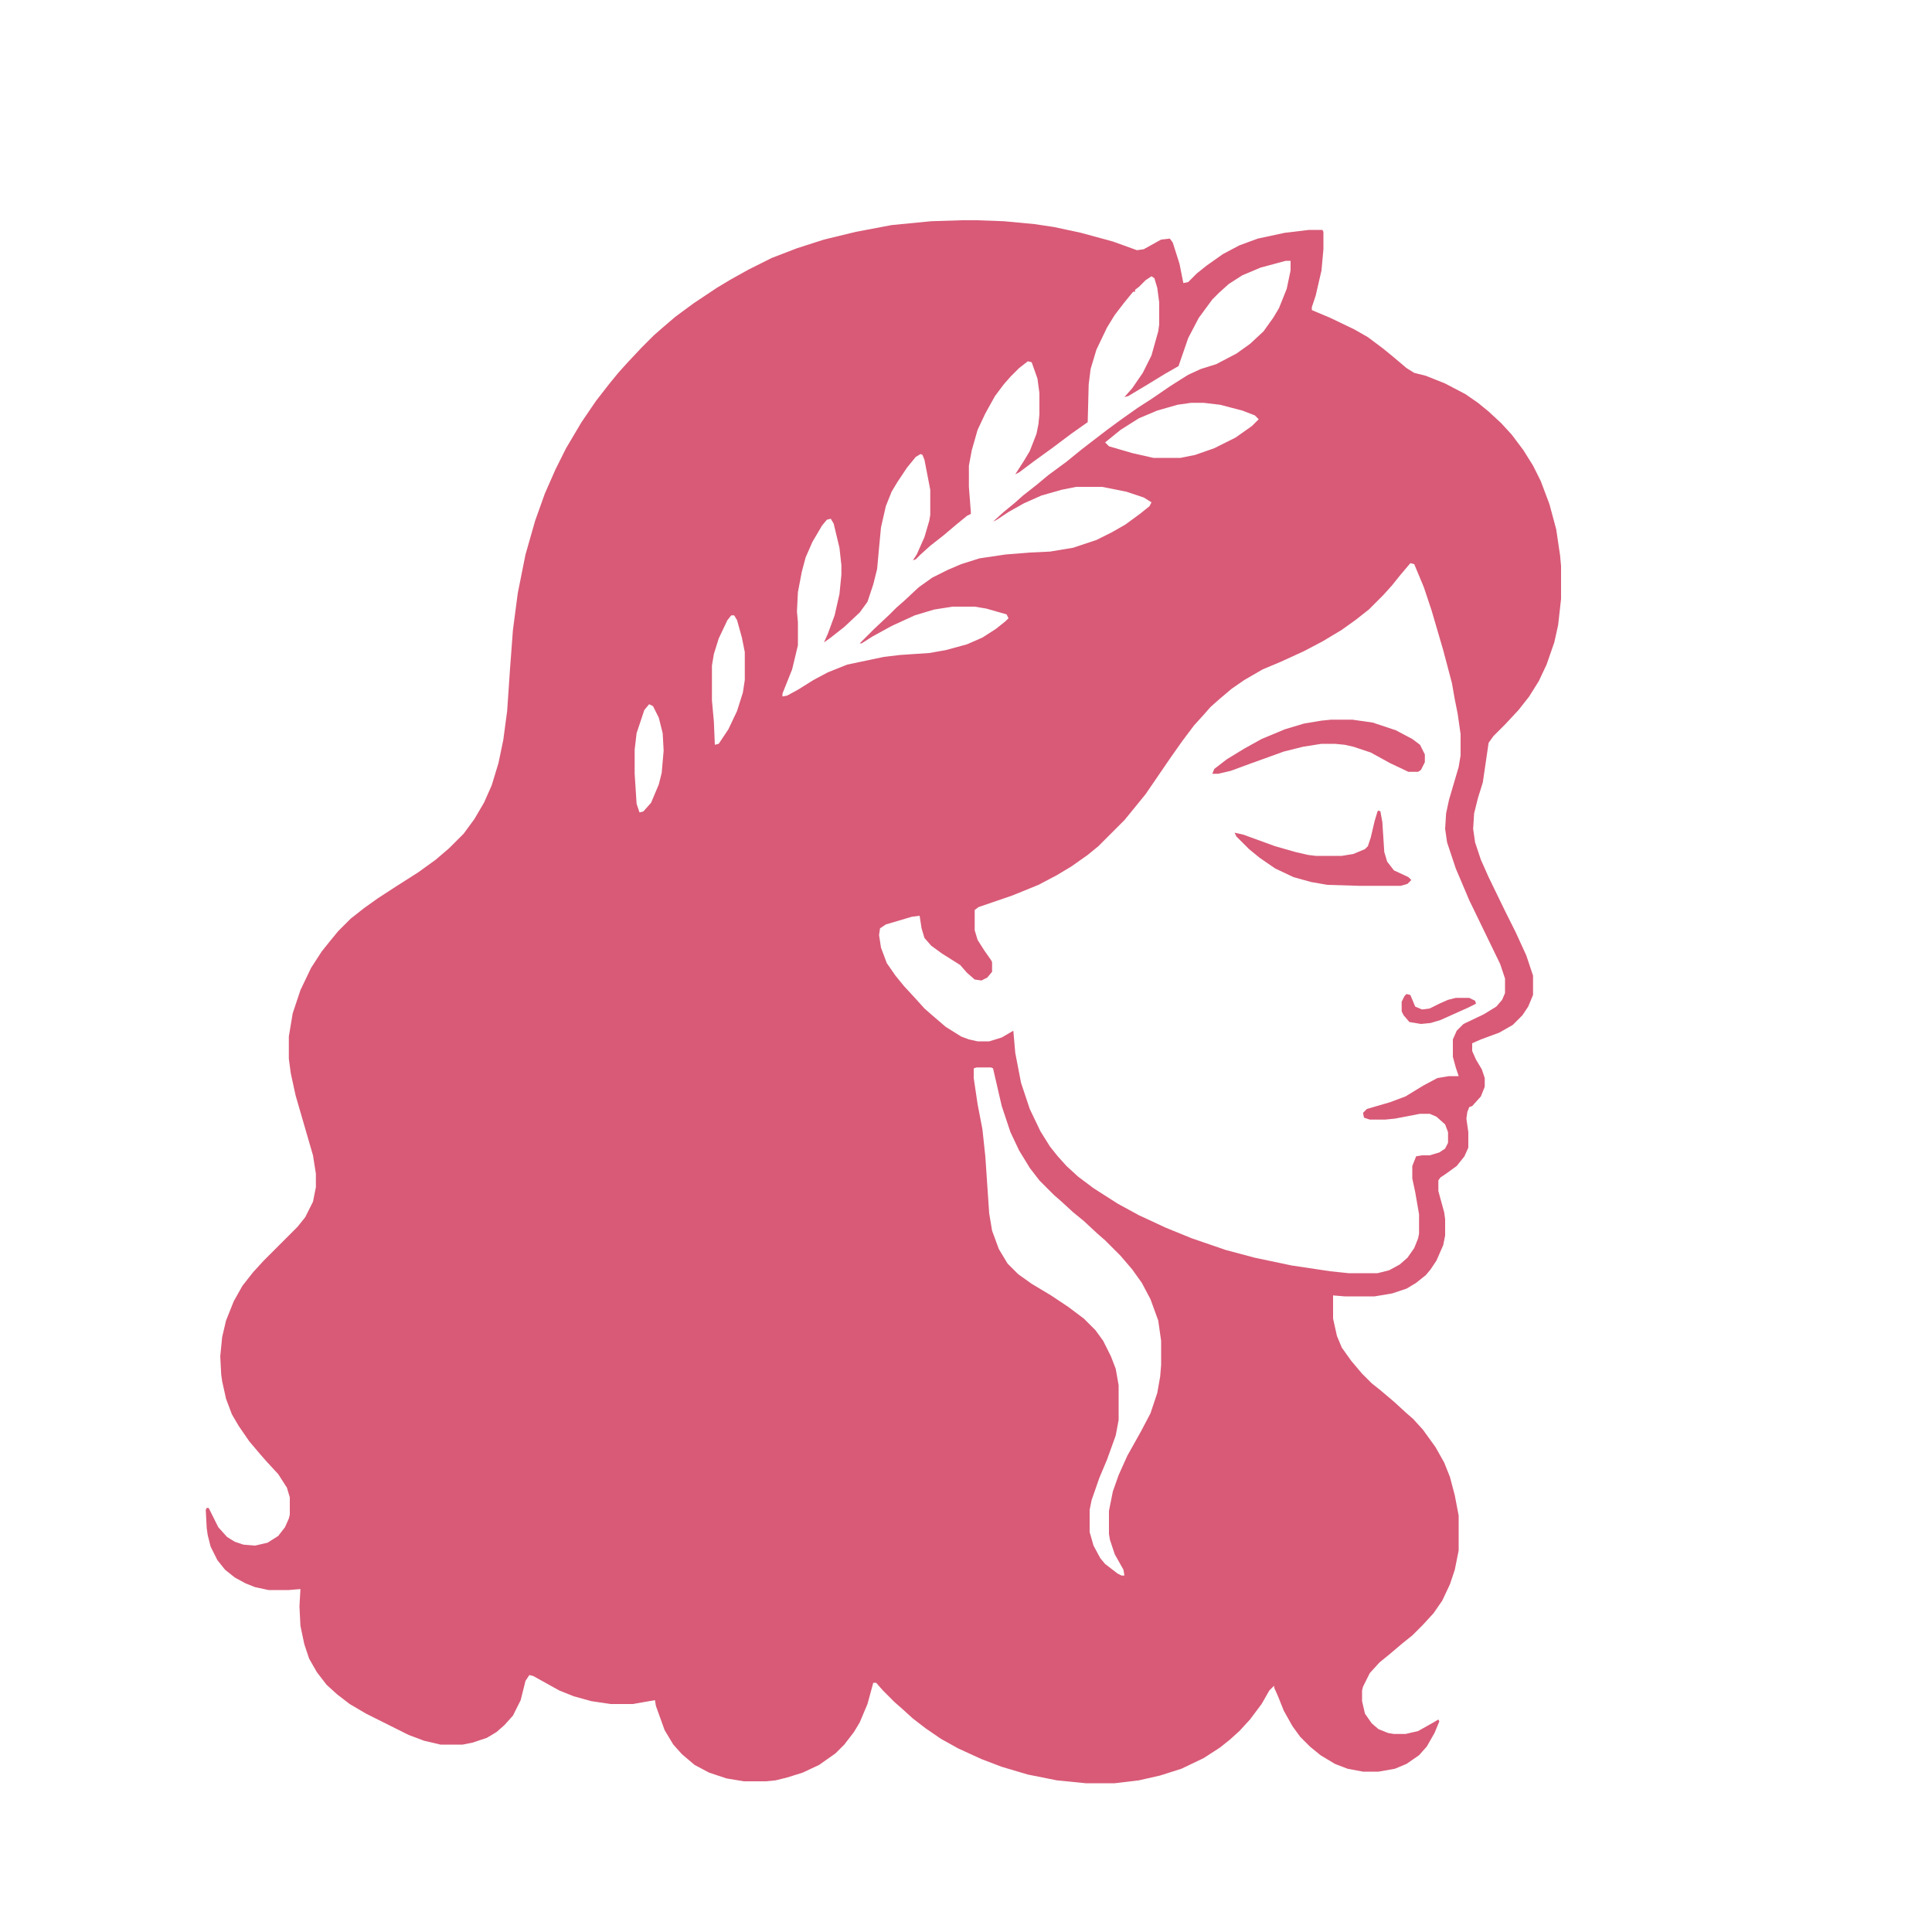
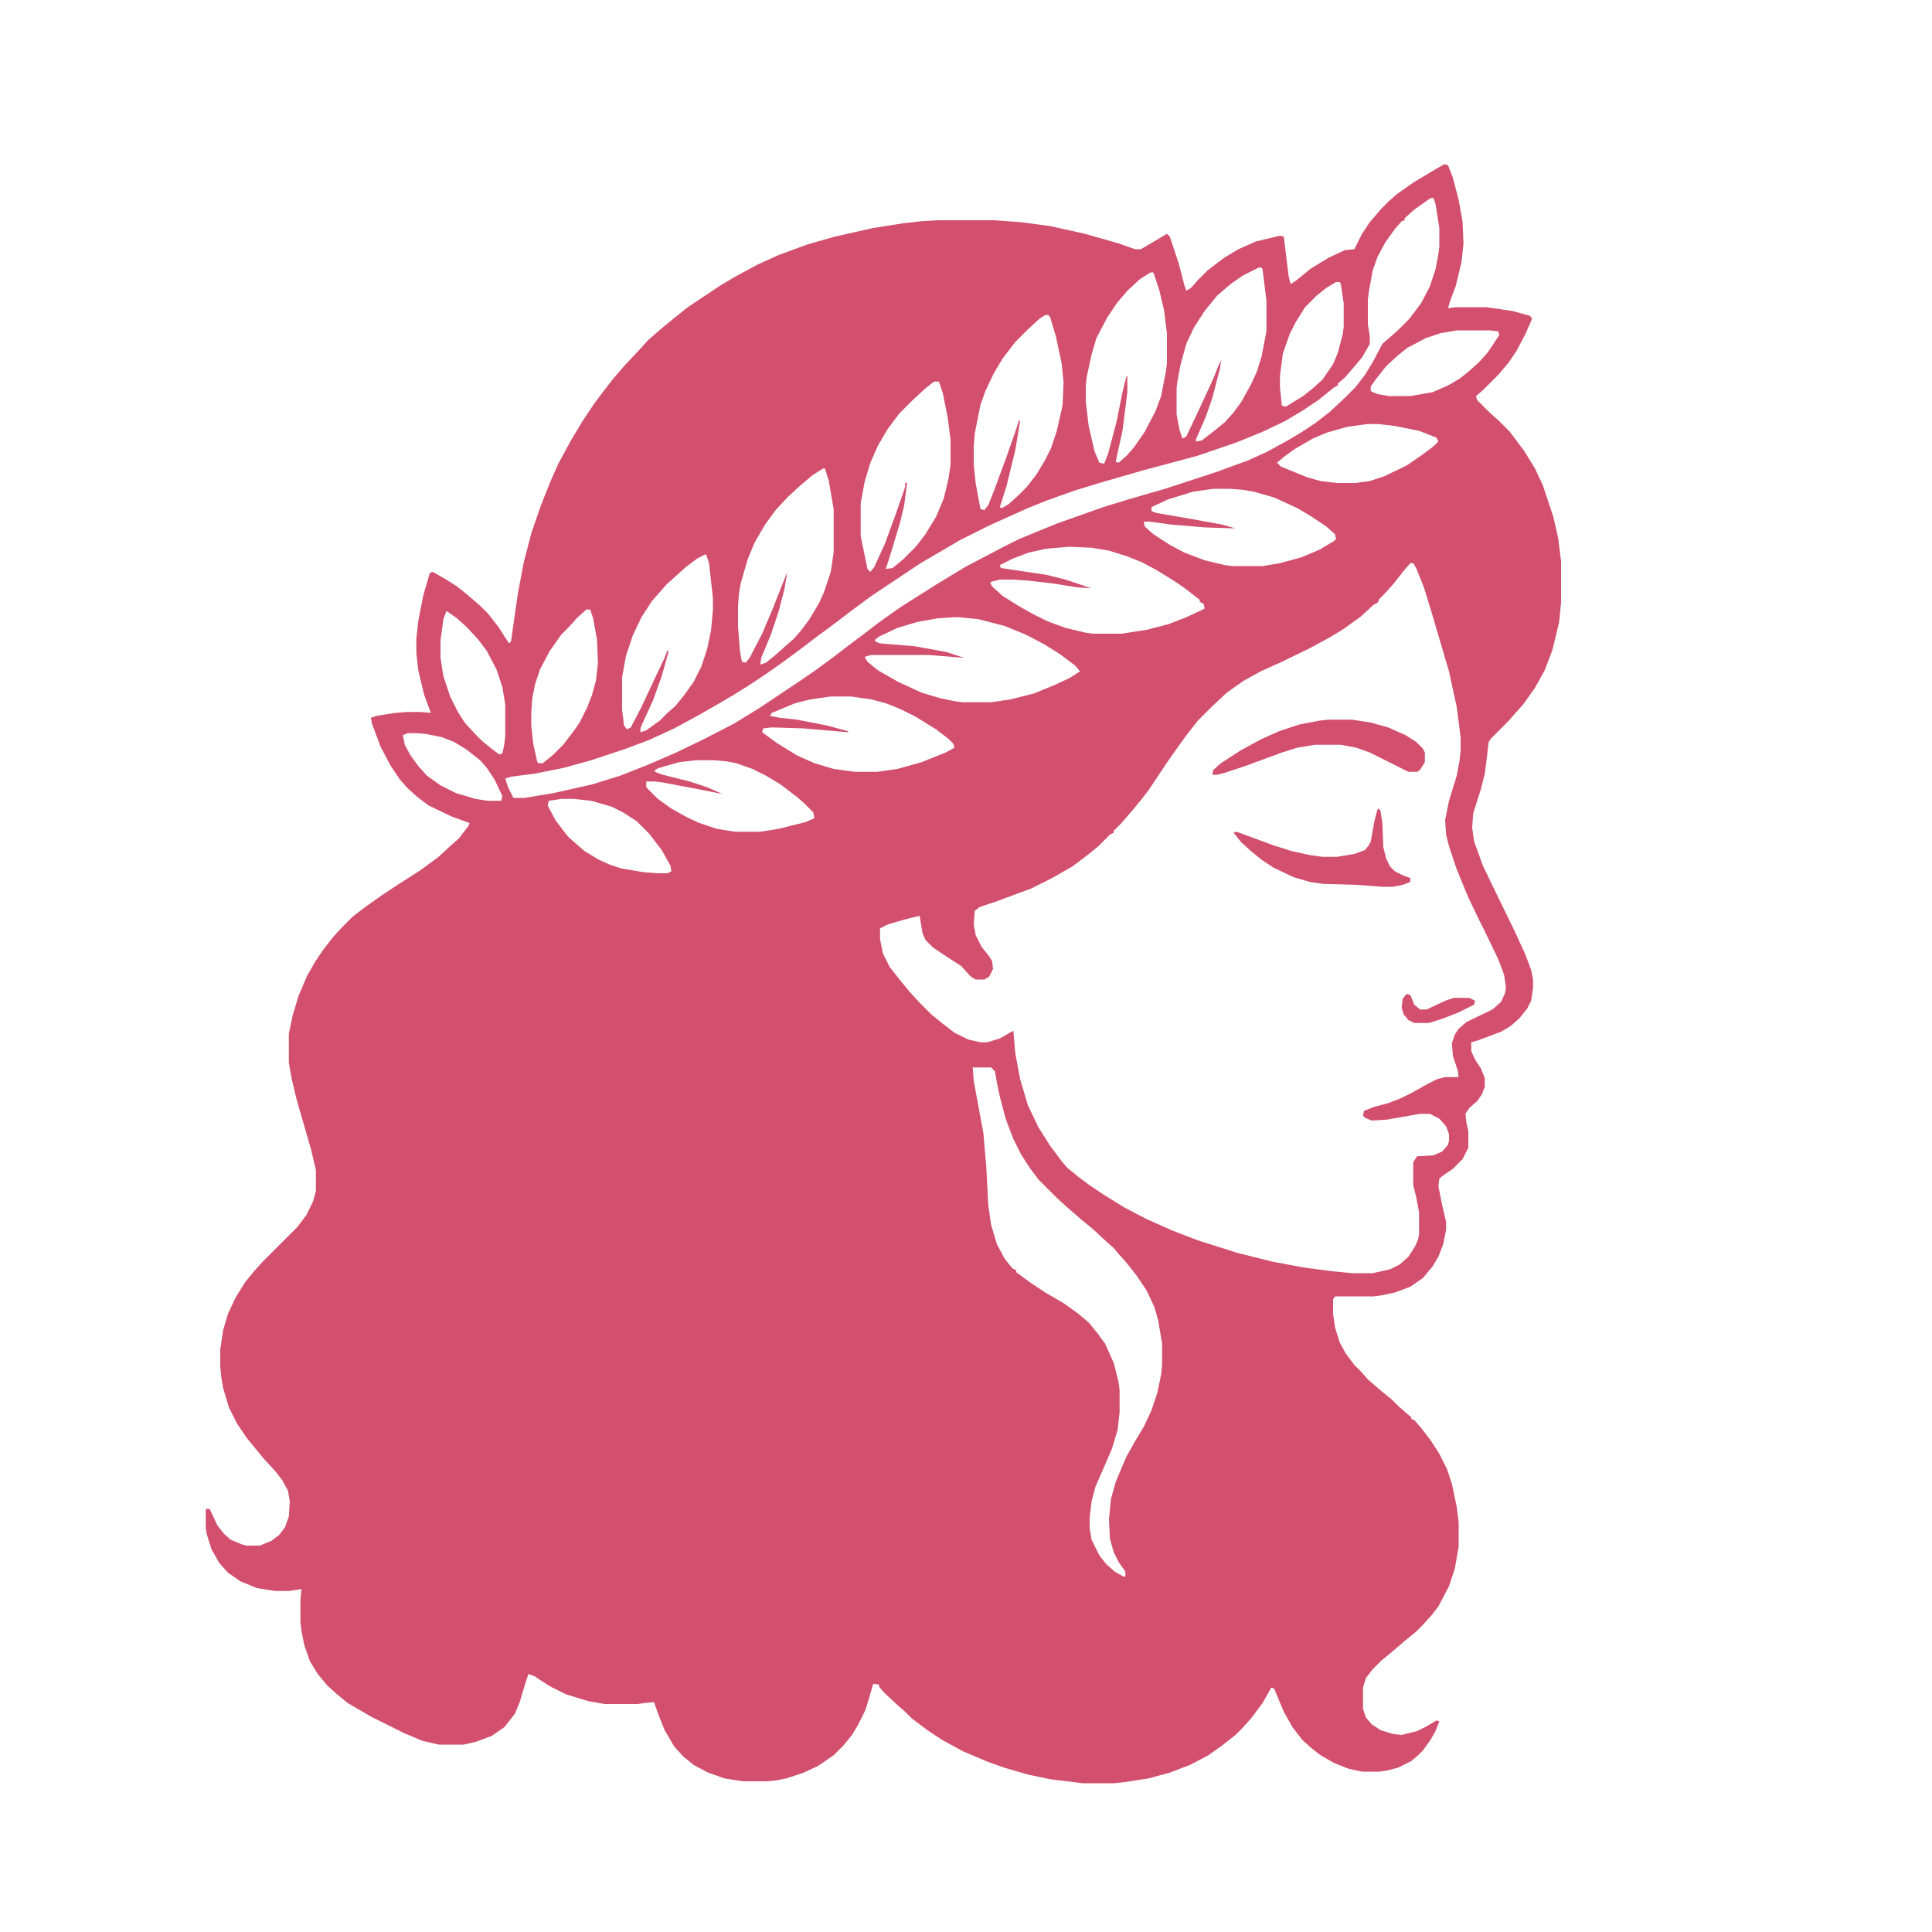
<svg xmlns="http://www.w3.org/2000/svg" version="1.1" viewBox="0 0 2000 2000" width="500" height="500">
-   <path transform="translate(996,228)" d="m0 0h15l28 1 32 3 20 3 28 6 33 9 25 9 7-1 18-10 9-1 3 4 7 22 4 20 5-1 9-9 10-8 17-12 17-9 19-7 28-6 25-3h14l1 2v18l-2 22-6 26-4 12v3l19 8 25 12 14 8 16 12 11 9 13 11 8 5 12 3 20 8 21 11 13 9 11 9 13 12 11 12 12 16 10 16 8 16 9 24 7 26 4 27 1 11v34l-3 27-4 18-8 23-8 17-10 16-11 14-14 15-12 12-5 7-6 41-5 16-4 16-1 16 2 14 6 18 8 18 17 35 11 22 11 24 7 21v20l-5 12-6 9-10 10-14 8-19 7-9 4v8l4 9 6 10 3 9v9l-4 10-9 10-3 1-2 5-1 7 2 14v16l-4 9-8 10-11 8-6 4-2 3v11l6 22 1 7v17l-2 10-7 16-6 9-5 6-10 8-10 6-15 5-18 3h-31l-12-1v24l4 18 5 12 10 14 11 13 10 10 10 8 13 11 12 11 8 7 10 11 13 18 9 16 6 15 5 19 4 21v36l-4 20-5 15-8 17-9 13-11 12-11 11-10 8-13 11-11 9-10 11-7 14-1 4v11l3 13 7 10 7 6 10 4 6 1h12l13-3 16-9 5-3 1 2-5 12-8 14-8 9-13 9-12 5-17 3h-16l-16-3-13-5-15-9-11-9-10-10-8-11-9-16-6-15-4-9v-2l-5 5-8 14-12 16-11 12-10 9-10 8-17 11-23 11-22 7-22 5-25 3h-30l-30-3-30-6-27-8-21-8-24-11-18-10-16-11-13-10-11-10-8-7-12-12-7-8h-3l-6 22-8 19-6 10-10 13-9 9-17 12-17 8-16 5-12 3-10 1h-23l-18-3-18-6-15-8-13-11-9-10-9-15-9-25-1-6-23 4h-23l-20-3-18-5-15-6-27-15-4-1-4 6-5 20-8 16-9 10-8 7-10 6-15 5-10 2h-23l-17-4-16-6-44-22-17-10-13-10-11-10-10-13-8-14-5-15-4-19-1-20 1-18-12 1h-21l-14-3-10-4-11-6-10-8-8-10-7-14-3-12-1-7-1-19 1-2h2l10 20 9 10 8 5 9 3 12 1 13-3 11-7 7-9 4-9 1-4v-18l-3-10-9-14-12-13-7-8-11-13-11-16-7-12-6-16-4-18-1-7-1-19 2-20 4-17 8-20 9-16 11-14 11-12 35-35 8-10 8-16 3-15v-14l-3-19-18-62-5-23-2-15v-23l4-24 8-24 11-23 11-17 8-10 9-11 13-13 14-11 14-10 20-13 22-14 18-13 14-12 15-15 11-15 10-17 8-18 7-23 5-24 4-30 3-44 3-40 5-38 8-40 10-35 10-28 11-25 11-22 16-27 15-22 14-18 9-11 9-10 15-16 13-13 8-7 14-12 19-14 24-16 15-9 18-10 24-12 26-10 28-9 33-8 37-7 41-4zm335 42-26 7-19 8-14 9-10 9-7 7-14 19-11 21-10 29-14 8-18 11-20 12-4 1 8-9 11-16 9-18 7-25 1-7v-23l-2-15-3-10-3-2-6 4-7 7-4 3v2h-2l-9 11-10 13-8 13-11 23-6 20-2 16-1 39-17 12-20 15-18 13-16 12-4 2 9-14 6-10 7-18 2-10 1-10v-22l-2-15-6-17-4-1-9 7-9 9-7 8-9 12-10 18-8 17-6 21-3 16v22l2 26v2l-4 2-11 9-13 11-14 11-10 9-5 5-3 1 4-6 8-18 5-17 1-6v-26l-6-31-2-5-2-1-5 3-9 11-10 15-6 10-6 15-5 22-2 21-2 22-4 16-6 18-8 11-16 15-14 11-7 5 4-9 7-19 5-22 2-20v-10l-2-18-6-25-3-5-4 1-5 6-10 17-7 16-4 15-4 21-1 20 1 11v24l-6 25-10 25v3l5-1 11-6 16-10 15-8 20-8 38-8 17-2 30-2 17-3 22-6 16-7 14-9 10-8 3-3-2-4-21-6-12-2h-23l-19 3-20 6-24 11-20 11-11 7h-2l15-15 16-15 7-7 8-7 15-14 14-10 16-8 14-6 19-6 27-4 25-2 21-1 24-4 24-8 16-8 14-8 15-11 10-8 2-4-8-5-18-6-25-5h-27l-15 3-21 6-18 8-16 9-12 8-4 2 11-10 11-9 9-8 14-11 12-10 19-14 16-13 26-20 15-11 17-12 14-9 19-13 11-7 8-5 13-6 16-5 21-11 14-10 14-13 10-14 6-10 8-20 4-19v-10zm-98 147-14 2-21 6-19 8-19 12-16 13 4 4 24 7 22 5h28l15-3 20-7 22-11 17-12 7-7-4-4-13-5-23-6-17-2zm227 166-11 13-8 10-9 10-15 15-14 11-14 10-20 12-19 10-24 11-19 8-19 11-13 9-13 11-9 8-7 8-10 11-12 16-12 17-26 38-13 16-9 11-27 27-11 9-17 12-15 9-19 10-27 11-35 12-4 3v21l3 10 7 11 7 10 1 2v10l-5 6-6 3-7-1-8-7-7-8-19-12-11-8-7-8-3-10-2-13-8 1-27 8-6 4-1 7 2 13 6 16 9 13 9 11 12 13 9 10 8 7 14 12 16 10 8 3 9 2h12l13-4 12-7 2 23 6 31 9 27 11 23 10 16 8 10 9 10 12 11 16 12 25 16 22 12 28 13 27 11 35 12 30 8 38 8 40 6 19 2h30l12-3 11-6 8-7 7-10 4-10 1-5v-20l-4-23-3-14v-13l4-10 6-1h8l10-3 6-4 3-6v-11l-3-8-9-8-7-3h-10l-26 5-10 1h-16l-6-2-1-5 4-4 24-7 16-6 18-11 15-8 12-2h10l-3-9-3-11v-18l4-9 7-7 21-10 13-8 6-7 3-7v-15l-5-15-32-66-14-33-9-27-2-14 1-16 3-14 10-34 2-12v-22l-3-21-3-15-3-17-9-34-12-41-8-24-10-24zm-703 54-4 5-9 19-5 16-2 12v36l2 22 1 24 4-1 10-15 9-19 6-19 2-13v-29l-3-15-5-18-3-5zm-85 92-5 6-8 24-2 17v25l2 31 3 9 4-1 8-9 8-19 3-12 2-23-1-18-4-16-6-12zm339 376-3 1v10l4 27 5 26 3 28 4 59 3 18 7 19 9 15 11 11 14 10 20 12 18 12 16 12 12 12 8 11 8 16 5 13 3 17v36l-3 16-9 25-8 19-8 23-2 10v23l4 14 7 13 5 6 13 10 4 2h3l-1-6-9-16-5-15-1-6v-24l4-20 6-17 9-20 14-25 10-19 7-21 3-17 1-12v-25l-3-21-8-22-9-17-10-14-12-14-16-16-8-7-14-13-11-9-12-11-8-7-15-15-10-13-11-18-9-19-9-27-9-39-2-1z" fill="#D85A77" />
-   <path transform="translate(1378,745)" d="m0 0h22l21 3 24 8 17 9 8 6 5 10v8l-4 8-3 2h-10l-19-9-20-11-18-6-9-2-10-1h-14l-19 3-20 5-36 13-19 7-13 3h-6l2-5 13-10 18-11 18-10 24-10 20-6 18-3z" fill="#D85A77" />
-   <path transform="translate(1427,839)" d="m0 0 2 1 2 11 2 31 3 10 7 9 15 7 3 3-4 4-7 2h-43l-33-1-17-3-18-5-19-9-16-11-11-9-13-13-2-4 9 2 33 12 21 6 13 3 8 1h27l12-2 12-5 3-3 3-9 4-17 3-10z" fill="#D85A77" />
-   <path transform="translate(1456,1029)" d="m0 0 4 1 5 12 7 3 8-1 10-5 9-4 8-2h14l6 3 1 3-8 4-29 13-10 3-10 1-12-2-6-7-2-4v-10l3-6z" fill="#D85A77" />
+   <path transform="translate(1495,170)" d="m0 0 4 1 5 13 6 23 4 22 1 23-2 19-6 25-6 16-2 7 8-1h32l27 4 18 5 2 3-7 16-9 17-8 12-11 13-16 16-7 6 1 4 14 14 8 7 12 12 15 20 11 18 8 17 11 33 5 22 3 24v43l-2 20-7 29-8 21-10 18-12 17-9 10-7 8-17 17-3 4-2 18-2 15-4 16-8 25-1 15 2 14 9 25 14 29 19 39 11 24 6 16 2 10v9l-2 13-4 8-8 10-9 8-10 6-24 9-7 2v9l4 9 6 9 4 10v9l-3 8-5 7-8 7-4 6 1 9 2 9v17l-6 12-10 10-9 6-5 4-1 8 4 20 4 17v8l-3 15-5 13-6 10-10 12-13 9-16 6-14 3-8 1h-40l-2 3v15l2 14 5 16 6 11 9 12 7 7 7 8 14 12 11 9 7 7 8 7 5 4v2l3 1 7 8 10 13 9 14 8 16 5 15 5 24 2 16v25l-4 23-6 18-11 21-7 9-9 10-7 7-11 9-14 12-11 9-9 9-7 9-3 10v22l3 9 6 7 9 6 13 4 9 1 16-4 10-5 10-6 3 1-4 10-5 9-8 11-5 5-7 6-14 7-12 3-7 1h-18l-14-3-15-6-14-8-9-7-10-9-10-13-9-16-10-24-3-1-9 16-12 16-9 10-7 7-14 11-14 10-19 10-21 8-22 6-26 4-10 1h-32l-33-4-24-5-24-7-17-6-26-11-22-12-15-10-16-12-7-7-8-7-14-13-5-6v-2l-6-1-8 27-8 16-6 10-9 11-10 10-16 11-15 7-18 6-10 2-10 1h-25l-19-3-17-6-15-8-11-9-9-10-10-17-6-15-5-14-10 1-7 1h-34l-17-3-23-7-16-8-11-7-6-4-6-2-3 9-6 20-5 12-7 9-4 5-13 9-16 6-13 3h-26l-17-4-19-8-34-17-24-14-11-9-10-9-10-12-8-13-6-17-3-15-1-9v-23l1-11-13 2h-14l-19-3-17-7-13-9-9-10-8-14-5-16-1-6v-20h4l8 17 7 9 7 6 12 5 4 1h14l12-5 8-6 6-8 4-11 1-16-2-11-6-11-7-9-12-13-18-22-10-15-8-16-6-20-2-12-1-11v-17l3-20 5-17 8-17 10-16 9-11 9-10 36-36 9-12 7-14 3-11v-22l-5-21-15-52-5-21-3-17v-30l4-19 6-20 9-21 8-14 8-12 10-13 9-10 12-12 13-10 17-12 15-10 25-16 19-14 13-12 8-7 10-13 1-3-19-7-23-11-12-9-10-9-8-9-10-15-10-19-9-24-1-6 6-2 19-3 13-1h13l11 1-7-19-6-25-2-18v-15l2-18 5-26 7-24 3-1 14 8 11 7 10 8 14 12 8 8 11 14 7 11 4 6 2-2 7-49 6-32 8-31 10-29 10-25 8-18 13-24 12-20 12-18 9-12 10-13 12-14 16-17 9-10 15-13 11-9 15-12 33-22 15-9 24-13 22-10 30-11 28-8 40-9 32-5 18-2 16-1h59l28 2 30 4 36 8 35 10 17 6h6l17-10 10-6 3 3 9 27 6 23 2 6 5-3 7-8 10-10 17-13 15-9 18-8 25-6 4 1 5 41 2 8 5-3 16-13 18-11 17-8 10-1 8-16 8-12 12-14 8-8 8-7 17-12 20-12zm-14 35-17 12-10 9v2l-3 1-7 8-10 14-8 15-5 14-4 22-1 8v26l2 12v8l-8 14-11 13-7 8-7 6v2l-4 2-16 13-18 12-17 10-23 11-27 11-41 14-56 15-45 13-26 8-28 10-20 8-40 18-30 15-41 24-51 34-19 14-21 16-19 14-13 10-19 14-17 12-18 12-16 10-17 10-21 12-24 13-26 12-24 9-36 12-29 8-30 6-24 3-6 2 3 9 5 10 1 1h11l30-5 40-9 29-9 28-11 30-13 29-14 31-16 26-16 39-26 19-13 19-14 17-13 16-12 13-10 14-10 10-7 38-24 28-17 40-21 16-8 39-16 48-17 26-8 38-11 52-17 33-12 20-9 22-12 15-9 15-10 14-11 16-15 10-10 10-13 8-13 10-19 16-14 12-12 12-16 9-17 6-18 3-16 1-8v-19l-4-25-2-6zm-178 72-16 8-13 9-14 12-13 16-11 17-8 17-6 22-3 16-1 7v28l3 16 3 9 4-2 9-19 7-15 12-26 6-15 2-4-1 8-8 31-7 20-10 23v2l6-1 13-10 11-9 9-10 8-11 10-18 6-13 5-16 5-26v-32l-4-32-1-2zm-112 5-11 7-13 12-11 13-10 15-11 21-5 17-5 23-1 9v17l3 25 6 26 5 12 5 1 4-10 9-34 6-30 4-16 1-1v17l-5 40-6 27-1 5 3 1 8-7 8-9 11-16 11-21 6-16 5-26 1-8v-31l-3-24-5-21-6-18zm192 10-10 6-10 8-12 12-10 16-6 12-7 20-3 23v12l2 19 4 1 18-11 10-8 10-9 11-16 5-12 5-19 1-8v-24l-3-20-1-2zm-301 34-6 4-12 11-13 13-13 17-9 15-9 19-5 14-6 30-1 13v19l2 19 5 27 4 1 4-5 6-15 14-38 8-23 4-12 1 1-5 30-9 37-7 22 2 1 7-4 10-9 9-9 10-13 9-15 6-12 6-18 5-22 1-5 1-23-2-20-6-28-6-20-2-2zm426 16-17 3-15 5-19 10-10 8-12 11-11 14-5 7v5l7 3 12 2h22l23-4 16-7 12-7 10-8 10-9 9-10 12-18-1-4-9-1zm-541 53-9 7-13 12-14 14-12 16-10 17-8 18-6 20-4 22v34l7 34 3 3 4-5 11-24 11-30 8-23 2-6v-4h2l-3 23-4 17-9 30-6 19 7-1 11-9 13-13 10-13 11-18 8-19 5-21 2-14v-26l-3-23-5-25-4-12zm448 44-21 3-21 6-14 6-19 11-11 8-7 6 4 4 27 11 14 4 17 2h19l15-2 15-5 23-11 16-11 12-9 5-5-2-4-18-7-25-5-17-2zm-563 46-11 7-13 11-13 12-12 13-11 15-11 19-7 17-7 24-2 11-1 13v22l2 25 2 11 4 1 4-5 13-25 11-26 15-38-3 18-6 23-8 24-10 24-1 7 6-2 11-9 10-9 8-7 7-8 9-12 10-17 5-11 7-21 3-20v-45l-5-29-4-13zm404 21-21 3-26 8-17 8v4l5 2 35 6 33 6 14 4-31-1-36-3-22-3h-6l1 5 9 8 17 11 15 8 21 8 21 5 8 1h31l18-3 22-6 19-8 15-9 2-2-1-5-9-8-15-10-15-9-24-11-21-6-12-2-12-1zm-149 60-24 2-18 4-16 6-14 7 1 3 47 7 20 5 18 6 8 3-14-1-25-4-26-3-16-1h-13l-8 2-2 1 2 4 11 10 16 10 16 9 14 7 19 7 21 5 7 1h30l26-4 23-6 18-7 15-7 4-2-1-5-4-2v-2l-14-11-10-7-21-13-15-8-15-6-19-6-18-3zm-377 8-8 4-12 9-20 18-7 8-8 9-11 17-9 19-7 21-4 22v34l2 16 3 4 4-2 10-19 8-17 7-15 10-21 3-8 1 2-7 25-9 25-11 24-2 5v4l6-2 14-10 8-8 8-7 9-11 10-14 8-16 6-18 4-19 2-21v-13l-4-36-3-9zm730 9-7 8-11 14-9 10-5 5-2 4-4 2-13 12-18 13-13 8-22 12-31 15-20 9-18 10-17 12-16 15-14 14-11 14-8 11-12 17-20 30-7 9-9 11-12 14-8 8v2l-4 2-12 12-11 9-16 12-21 12-22 11-38 14-15 5-5 4-1 14 2 11 6 12 8 10 3 5 1 8-4 8-5 3h-9l-5-3-10-11-14-9-15-10-8-8-3-7-3-18-16 4-17 5-8 4v11l3 15 7 14 11 14 9 11 11 12 12 12 11 9 13 10 14 7 13 3h7l13-4 14-8 2 23 5 27 8 27 11 23 12 19 12 16 6 7 11 9 12 9 15 10 21 13 23 12 27 12 26 10 41 13 36 9 32 6 30 4 21 2h21l18-4 10-5 9-8 7-11 3-7 1-5v-23l-3-16-3-12v-24l4-6 17-1 9-4 6-7 1-4v-7l-3-8-7-8-10-5h-10l-34 6-16 1-7-3-2-2 1-5 10-4 15-4 13-5 12-6 16-9 10-5 8-2h14l-1-7-5-15-1-13 3-9 4-6 8-7 27-13 9-8 4-9 1-6-2-13-6-16-13-27-8-16-10-21-12-29-8-24-3-12-1-15 4-20 8-26 3-16 1-10v-14l-4-31-8-37-18-61-8-26-8-20-3-5zm-853 48-10 9-7 8-9 9-12 17-10 19-5 15-3 15-1 14v14l2 19 4 18 1 2h5l11-9 10-10 10-13 7-10 8-16 5-13 4-15 2-18-1-24-4-22-3-9zm-145 2-3 8-3 22v18l3 19 7 21 8 16 7 11 11 12 7 7 11 9 7 5 3-1 2-9 1-9v-33l-3-18-6-18-10-19-9-12-12-13-10-9-10-7zm526 6-17 1-22 4-20 6-19 9-4 3v2l5 2 36 3 33 6 18 6-37-3h-59l-7 2 3 5 11 9 21 12 24 11 20 6 15 3 8 1h29l20-3 24-6 22-9 15-7 11-7-5-6-16-12-16-10-19-10-22-9-27-7-20-2zm-128 82-21 3-16 4-24 10-2 3 10 2 18 2 31 6 22 6v1l-47-4-32-1-9 1-1 4 15 11 21 13 18 8 20 6 22 3h23l21-3 25-7 25-10 9-5-1-4-5-5-13-10-21-13-16-8-15-6-15-4-21-3zm-438 38-5 2 2 10 6 11 8 11 9 10 14 10 16 8 20 6 13 2h14l1-5-8-17-8-12-7-8-14-11-13-8-13-5-15-3-10-1zm298 28-17 2-21 6-4 2v2l8 3 28 7 18 6 16 7-25-5-37-7-8-1h-9v6l12 12 14 10 16 9 13 6 18 6 19 3h26l19-3 28-7 9-4-1-6-9-9-8-7-17-13-15-9-14-7-17-6-11-2-12-1zm-139 40-13 2-1 5 8 15 9 12 5 6 16 14 15 9 11 5 12 4 24 4 14 1h10l4-2-1-6-9-16-13-17-13-13-14-9-12-6-21-6-18-2zm426 278 1 14 10 54 3 35 2 39 3 21 6 20 8 15 8 10 4 2v2l15 11 15 10 19 11 14 10 12 10 9 11 8 11 9 20 5 20 1 8v23l-2 18-6 20-10 23-7 16-4 15-2 17v11l2 12 8 16 7 9 9 8 9 5h2v-5l-7-10-5-10-4-14-1-20 2-21 5-18 11-26 9-16 9-15 8-17 6-18 4-19 1-10v-22l-4-24-4-14-8-17-10-15-11-14-9-10-4-5-8-7-14-13-11-9-15-13-10-9-20-20-9-12-9-14-8-16-8-21-6-23-3-14-2-12-4-4z" fill="#D24F6E" />
+   <path transform="translate(1375,745)" d="m0 0h25l19 3 18 5 18 8 11 7 7 7 2 4v10l-5 8-3 2h-9l-40-20-14-5-16-3h-27l-18 3-16 5-38 14-21 7-8 2h-5l1-5 8-7 20-13 22-12 18-8 21-7 21-4z" fill="#D24F6E" />
+   <path transform="translate(1427,837)" d="m0 0 2 2 2 13 1 25 3 12 4 8 5 5 8 4 8 3v4l-8 3-10 2h-11l-26-2-35-1-14-2-17-5-21-10-12-8-11-9-10-9-8-10 3-1 38 14 19 6 18 4 14 2h15l18-3 11-4 4-5 2-4 4-22 3-11z" fill="#D24F6E" />
+   <path transform="translate(1456,1029)" d="m0 0 4 1 4 10 6 5h7l19-9 9-3h16l6 3-1 4-16 8-18 7-13 4h-15l-6-3-5-6-2-7 1-9z" fill="#D24F6E" />
+   <path transform="translate(1132,610)" d="m0 0 2 1z" fill="#D24F6E" />
</svg>
